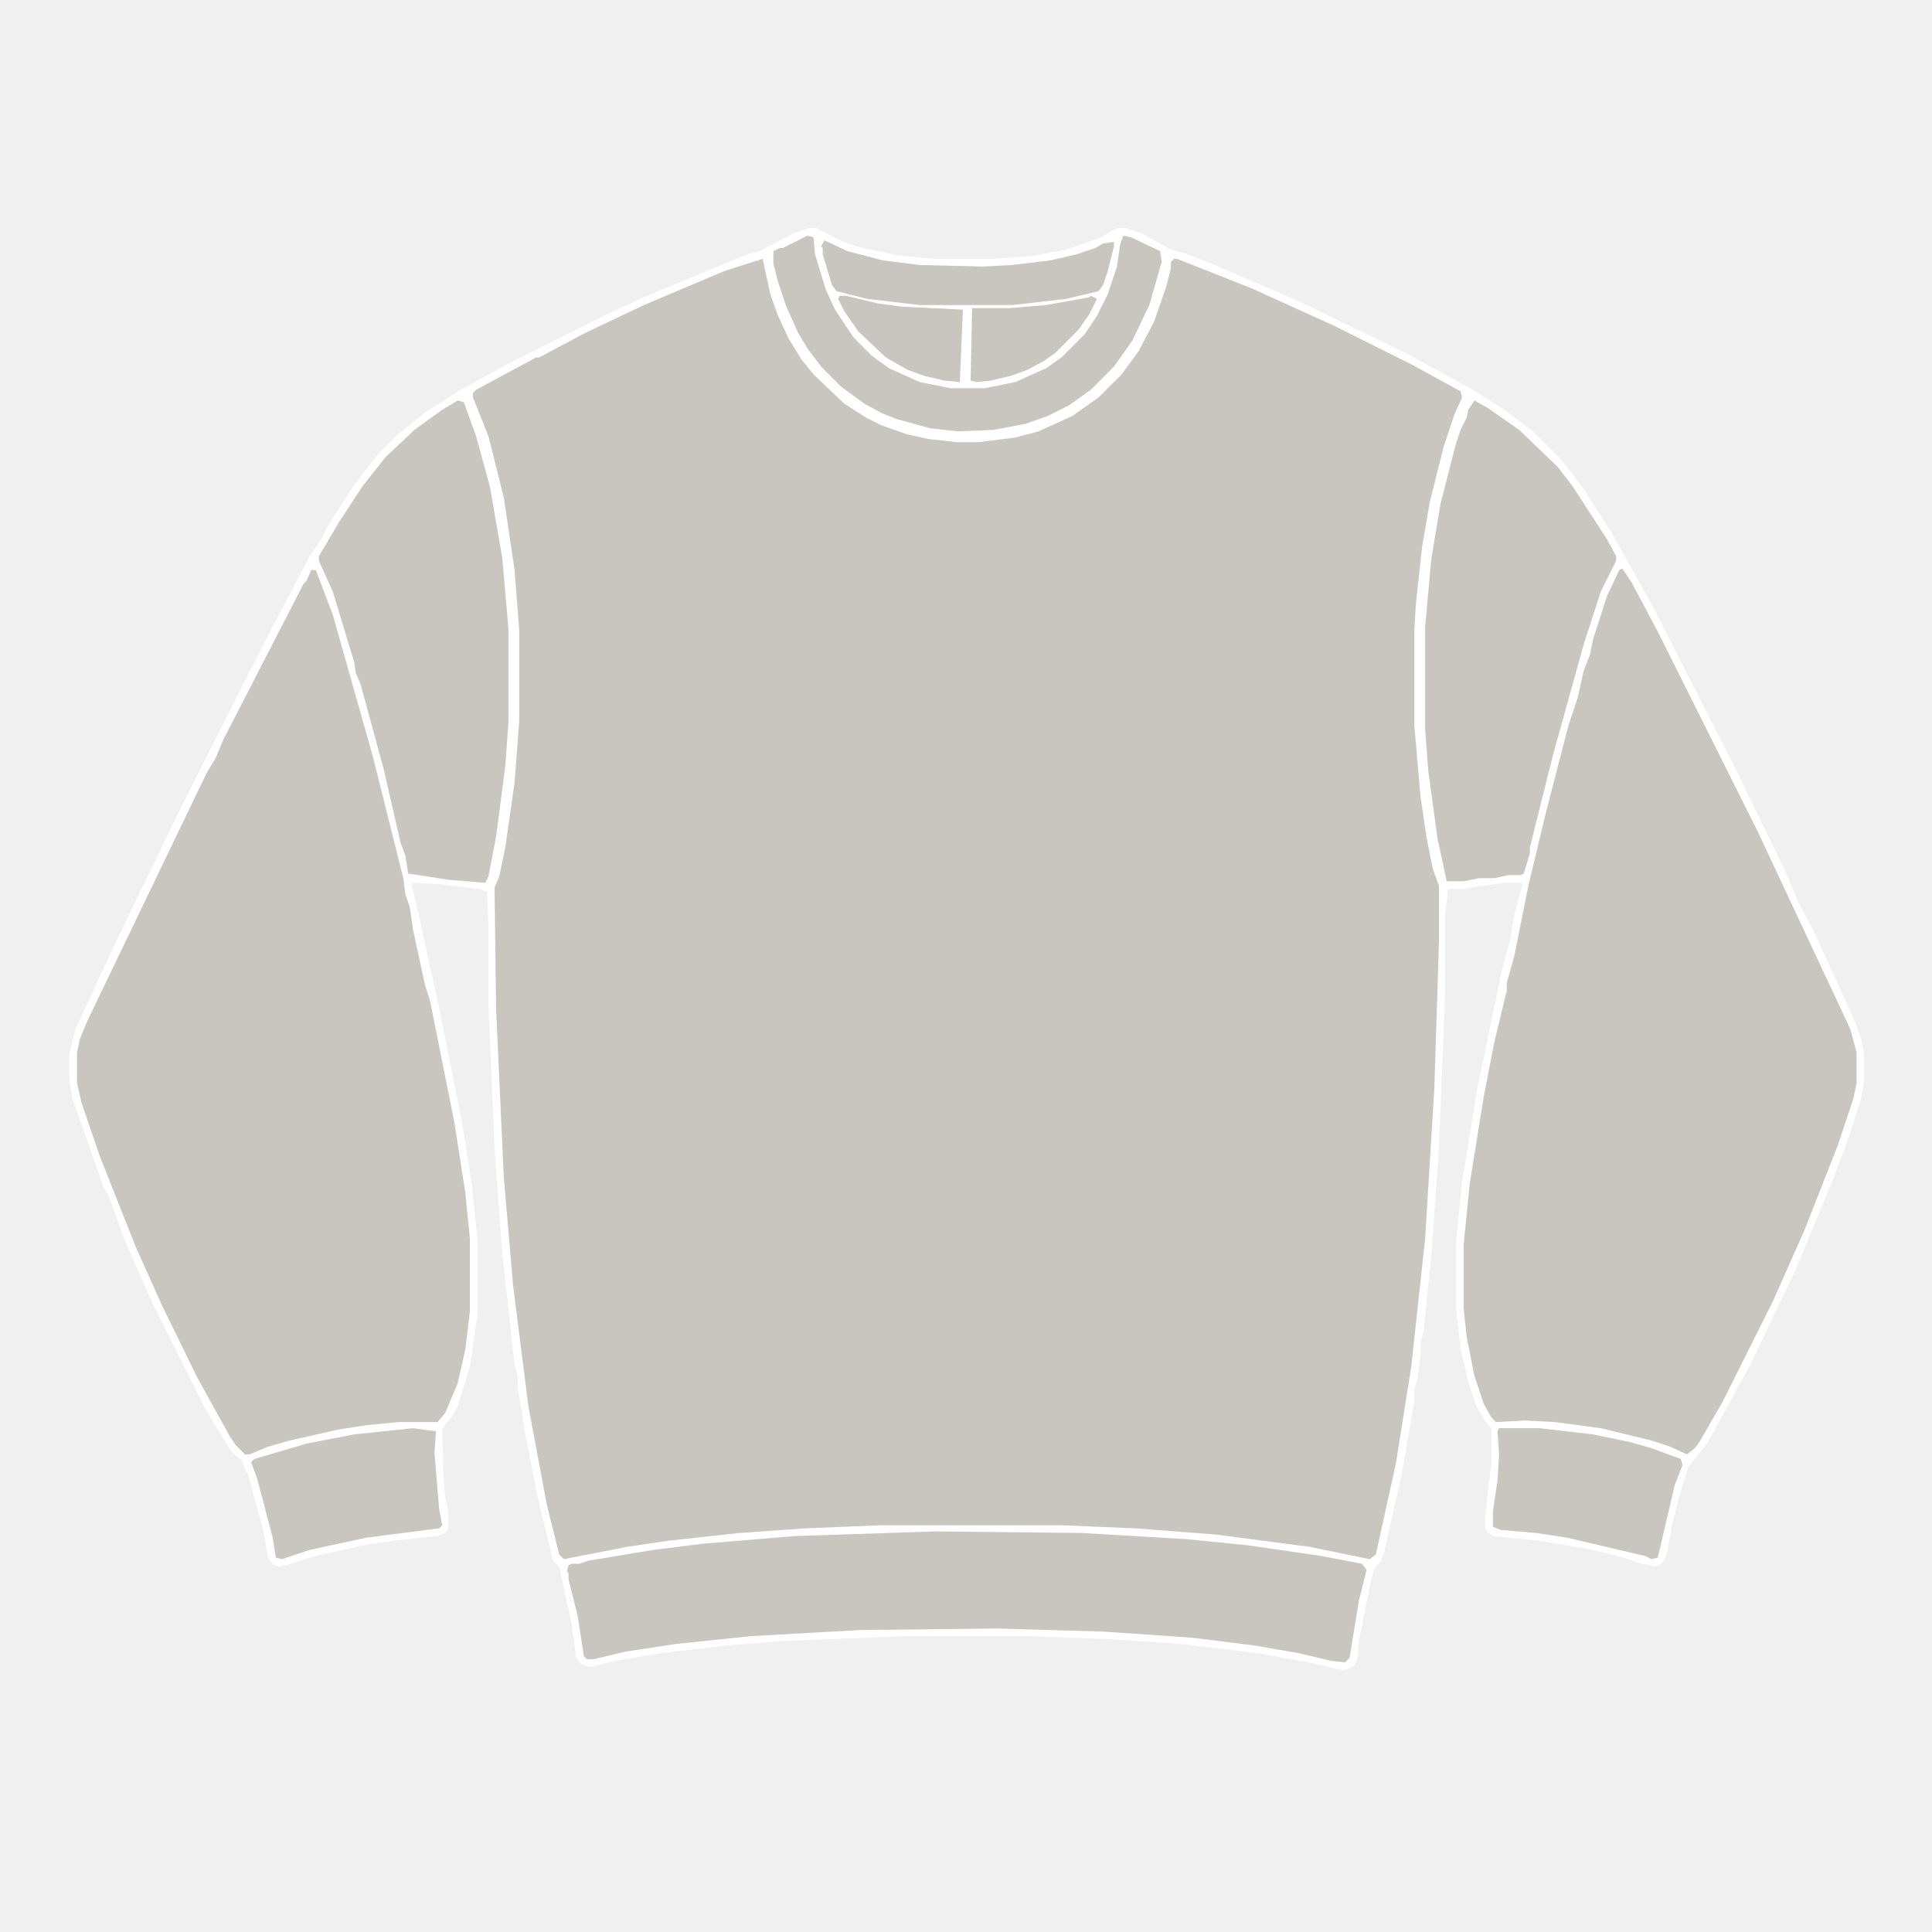
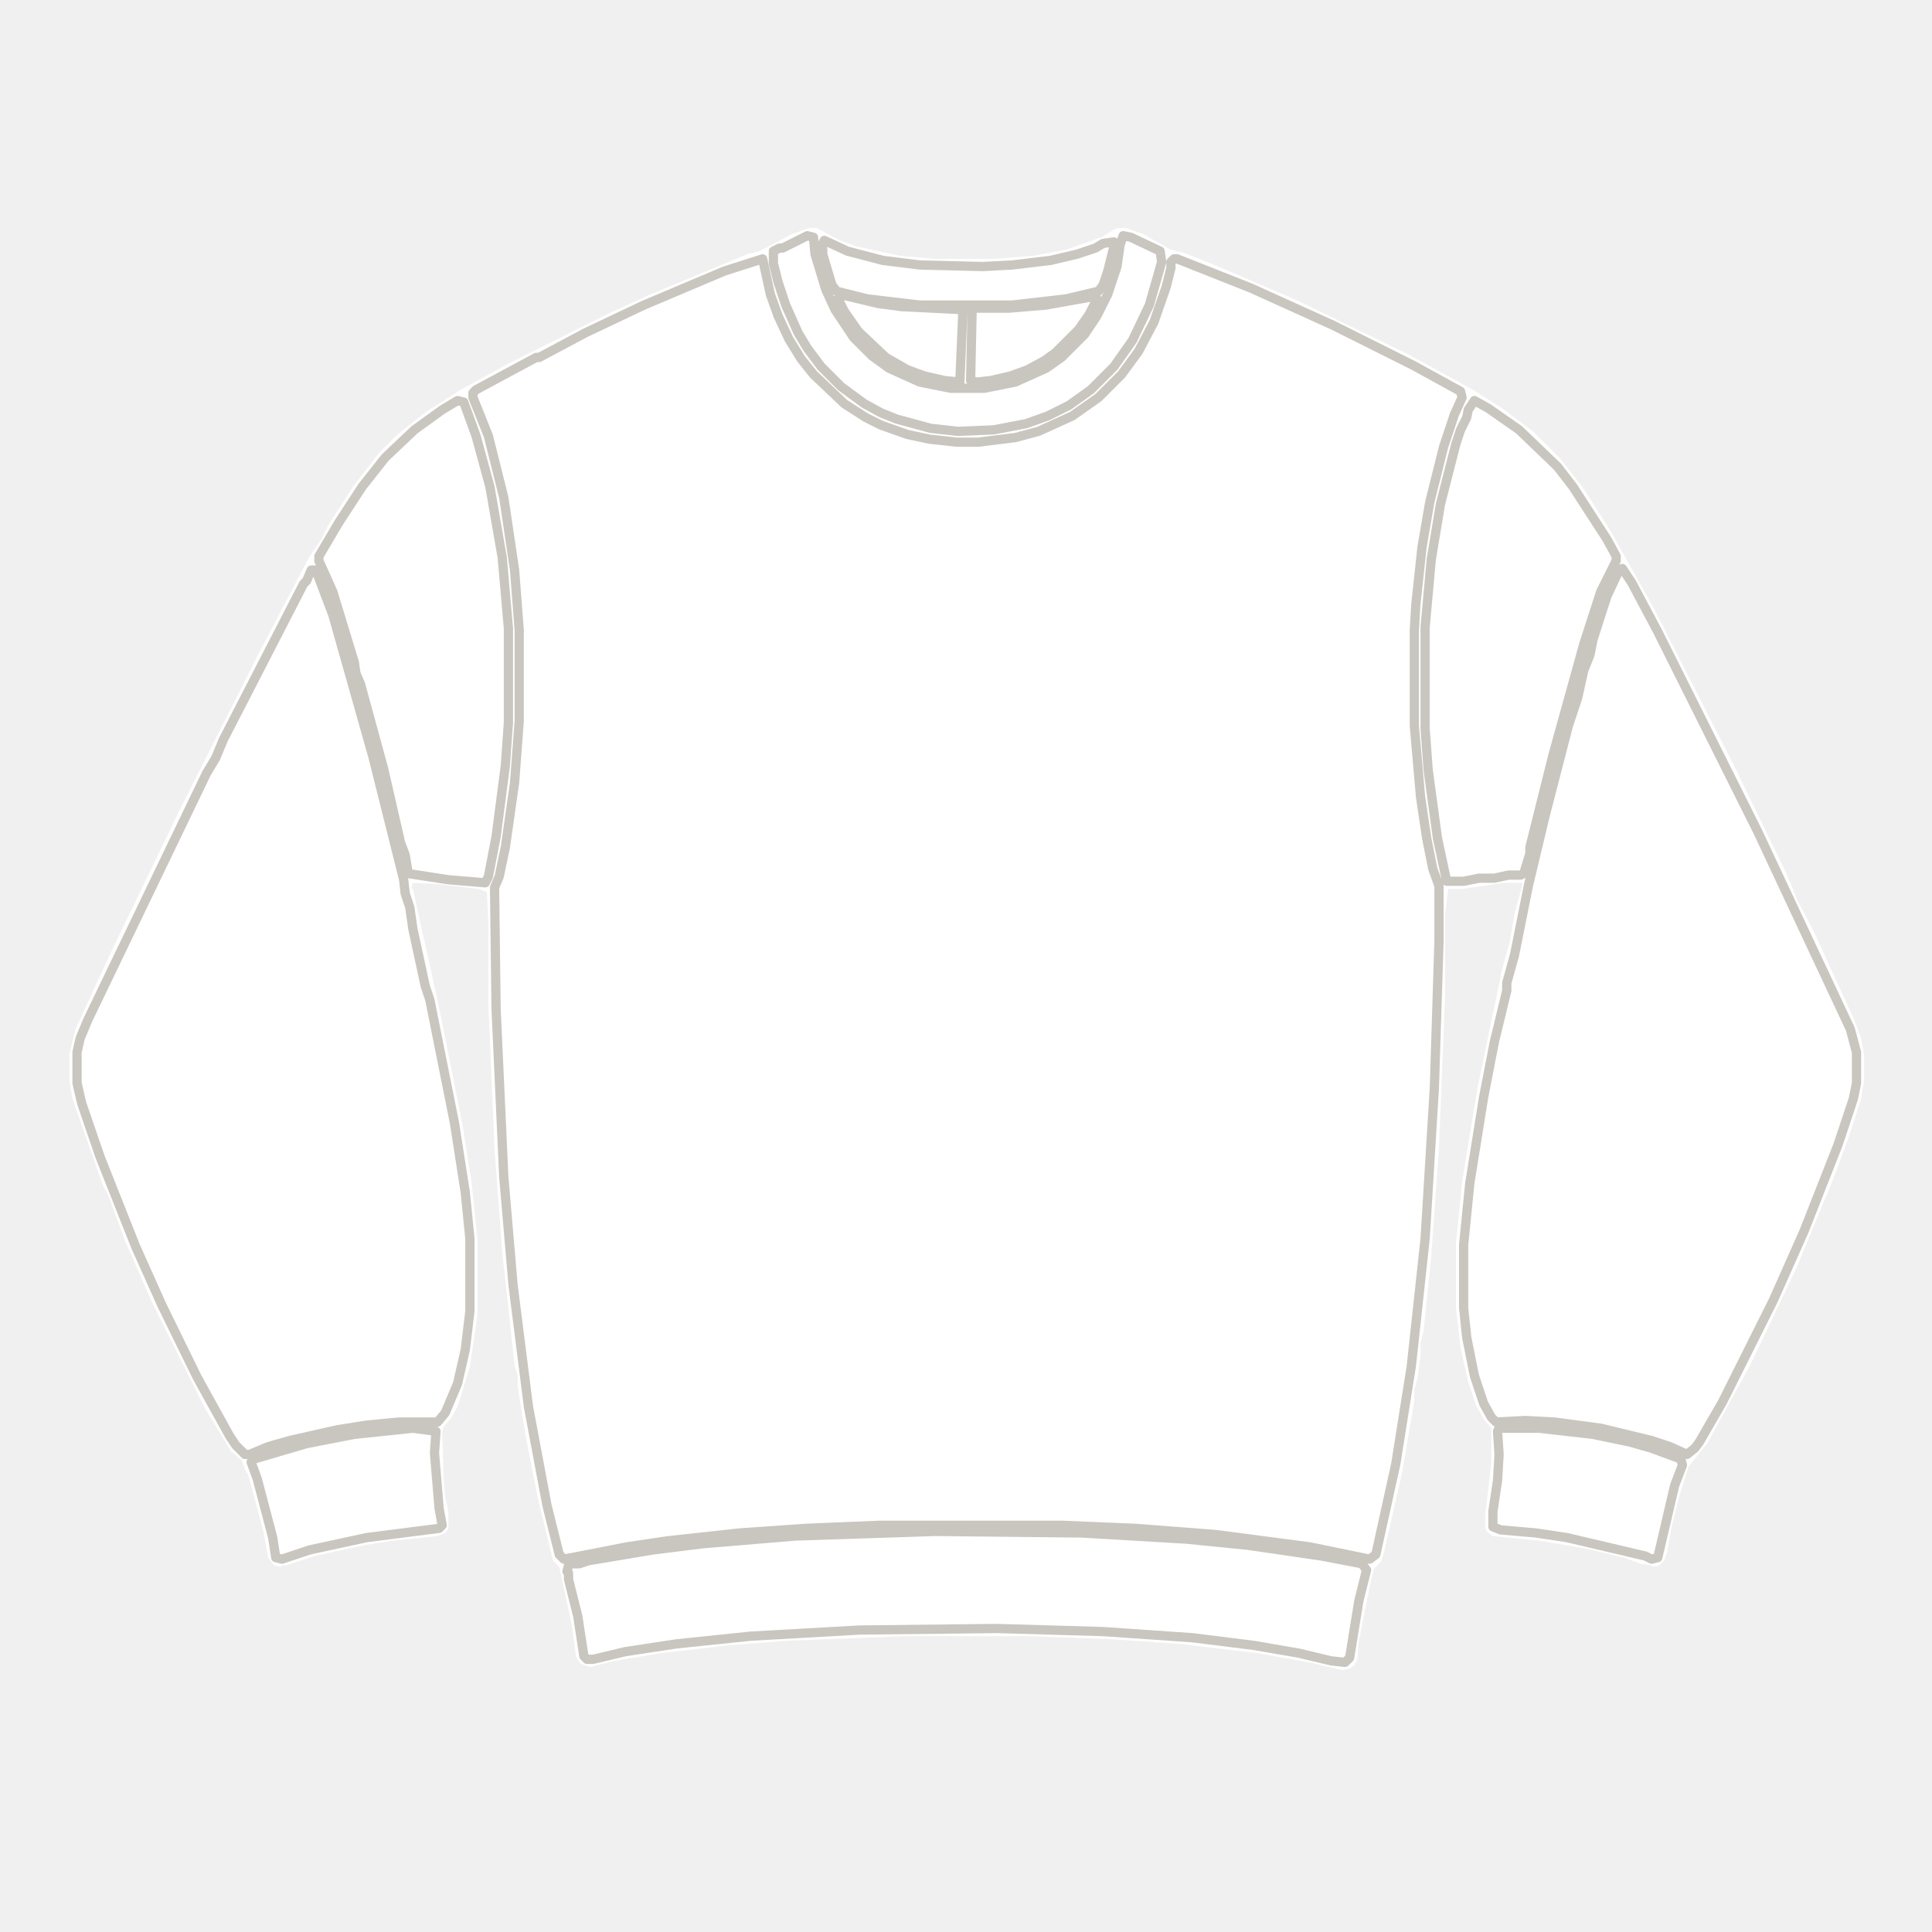
<svg xmlns="http://www.w3.org/2000/svg" width="1254" height="1254" viewBox="0 0 1254 1254">
  <g fill-rule="evenodd">
    <path class="shirt-body" d="M 246.0,294.0 L 229.0,316.0 L 213.0,341.0 L 208.0,351.0 L 201.0,361.0 L 168.0,424.0 L 117.0,525.0 L 73.0,616.0 L 49.0,668.0 L 45.0,684.0 L 45.0,701.0 L 47.0,713.0 L 67.0,770.0 L 70.0,775.0 L 81.0,805.0 L 99.0,846.0 L 133.0,914.0 L 150.0,942.0 L 157.0,948.0 L 159.0,954.0 L 161.0,957.0 L 171.0,994.0 L 174.0,1011.0 L 178.0,1016.0 L 182.0,1017.0 L 183.0,1016.0 L 186.0,1016.0 L 204.0,1010.0 L 236.0,1003.0 L 255.0,1000.0 L 284.0,997.0 L 289.0,995.0 L 291.0,992.0 L 291.0,981.0 L 289.0,972.0 L 288.0,961.0 L 287.0,929.0 L 288.0,926.0 L 293.0,920.0 L 297.0,913.0 L 305.0,887.0 L 310.0,853.0 L 310.0,805.0 L 306.0,767.0 L 300.0,729.0 L 285.0,654.0 L 268.0,577.0 L 267.0,576.0 L 268.0,573.0 L 286.0,574.0 L 311.0,577.0 L 316.0,579.0 L 317.0,600.0 L 317.0,652.0 L 321.0,746.0 L 326.0,813.0 L 334.0,886.0 L 336.0,893.0 L 336.0,900.0 L 341.0,931.0 L 349.0,972.0 L 359.0,1013.0 L 363.0,1017.0 L 371.0,1054.0 L 374.0,1076.0 L 377.0,1080.0 L 383.0,1082.0 L 399.0,1078.0 L 429.0,1073.0 L 472.0,1068.0 L 510.0,1065.0 L 586.0,1062.0 L 669.0,1062.0 L 722.0,1064.0 L 766.0,1067.0 L 816.0,1073.0 L 850.0,1079.0 L 871.0,1084.0 L 876.0,1083.0 L 879.0,1081.0 L 881.0,1077.0 L 882.0,1065.0 L 890.0,1025.0 L 892.0,1018.0 L 896.0,1014.0 L 898.0,1009.0 L 910.0,956.0 L 918.0,909.0 L 918.0,902.0 L 920.0,895.0 L 922.0,880.0 L 922.0,872.0 L 924.0,864.0 L 929.0,815.0 L 934.0,745.0 L 938.0,645.0 L 938.0,593.0 L 940.0,577.0 L 949.0,577.0 L 976.0,573.0 L 988.0,573.0 L 988.0,575.0 L 983.0,593.0 L 980.0,611.0 L 975.0,629.0 L 959.0,706.0 L 949.0,767.0 L 945.0,807.0 L 945.0,848.0 L 948.0,875.0 L 953.0,897.0 L 958.0,912.0 L 963.0,921.0 L 968.0,927.0 L 968.0,950.0 L 964.0,983.0 L 964.0,992.0 L 965.0,994.0 L 969.0,997.0 L 999.0,1000.0 L 1029.0,1005.0 L 1054.0,1011.0 L 1065.0,1015.0 L 1072.0,1016.0 L 1073.0,1017.0 L 1077.0,1016.0 L 1080.0,1013.0 L 1082.0,1008.0 L 1085.0,991.0 L 1090.0,971.0 L 1096.0,952.0 L 1108.0,937.0 L 1136.0,886.0 L 1166.0,823.0 L 1190.0,765.0 L 1200.0,738.0 L 1208.0,713.0 L 1210.0,701.0 L 1210.0,685.0 L 1208.0,674.0 L 1204.0,663.0 L 1177.0,604.0 L 1167.0,585.0 L 1160.0,568.0 L 1126.0,498.0 L 1073.0,394.0 L 1045.0,344.0 L 1027.0,316.0 L 1013.0,298.0 L 995.0,280.0 L 975.0,265.0 L 956.0,253.0 L 914.0,230.0 L 842.0,195.0 L 786.0,171.0 L 768.0,164.0 L 760.0,162.0 L 742.0,152.0 L 731.0,148.0 L 726.0,148.0 L 723.0,149.0 L 715.0,154.0 L 692.0,162.0 L 671.0,166.0 L 646.0,168.0 L 606.0,168.0 L 584.0,166.0 L 556.0,160.0 L 545.0,156.0 L 530.0,148.0 L 525.0,148.0 L 514.0,152.0 L 493.0,163.0 L 485.0,165.0 L 420.0,192.0 L 394.0,204.0 L 330.0,236.0 L 299.0,253.0 L 277.0,267.0 L 258.0,282.0 Z" fill="#ffffff" />
-     <path class="shirt-detail" d="M 368.0,1020.0 L 369.0,1016.0 L 371.0,1015.0 L 376.0,1015.0 L 382.0,1013.0 L 424.0,1006.0 L 456.0,1002.0 L 516.0,997.0 L 607.0,994.0 L 702.0,995.0 L 770.0,999.0 L 810.0,1003.0 L 858.0,1010.0 L 884.0,1015.0 L 887.0,1019.0 L 882.0,1039.0 L 876.0,1076.0 L 873.0,1079.0 L 864.0,1078.0 L 843.0,1073.0 L 814.0,1068.0 L 774.0,1063.0 L 716.0,1059.0 L 647.0,1057.0 L 558.0,1058.0 L 487.0,1062.0 L 439.0,1067.0 L 406.0,1072.0 L 385.0,1077.0 L 381.0,1077.0 L 379.0,1075.0 L 375.0,1049.0 L 369.0,1025.0 L 369.0,1021.0 Z M 973.0,927.0 L 999.0,927.0 L 1034.0,931.0 L 1058.0,936.0 L 1072.0,940.0 L 1091.0,947.0 L 1092.0,951.0 L 1087.0,964.0 L 1076.0,1011.0 L 1072.0,1012.0 L 1068.0,1010.0 L 1017.0,998.0 L 997.0,995.0 L 974.0,993.0 L 969.0,991.0 L 969.0,981.0 L 972.0,961.0 L 973.0,944.0 L 972.0,929.0 Z M 283.0,929.0 L 282.0,943.0 L 285.0,979.0 L 287.0,990.0 L 285.0,992.0 L 238.0,998.0 L 201.0,1006.0 L 183.0,1012.0 L 179.0,1011.0 L 177.0,998.0 L 167.0,960.0 L 163.0,949.0 L 165.0,947.0 L 199.0,937.0 L 230.0,931.0 L 268.0,927.0 Z M 1053.0,369.0 L 1059.0,378.0 L 1076.0,410.0 L 1141.0,540.0 L 1201.0,668.0 L 1205.0,683.0 L 1205.0,703.0 L 1203.0,713.0 L 1193.0,743.0 L 1171.0,799.0 L 1151.0,844.0 L 1118.0,910.0 L 1103.0,936.0 L 1100.0,940.0 L 1095.0,944.0 L 1084.0,939.0 L 1072.0,935.0 L 1039.0,927.0 L 1009.0,923.0 L 990.0,922.0 L 971.0,923.0 L 968.0,920.0 L 963.0,911.0 L 957.0,893.0 L 952.0,868.0 L 950.0,849.0 L 950.0,808.0 L 954.0,768.0 L 963.0,712.0 L 970.0,676.0 L 978.0,643.0 L 978.0,638.0 L 983.0,620.0 L 992.0,575.0 L 1003.0,529.0 L 1018.0,471.0 L 1024.0,453.0 L 1028.0,435.0 L 1032.0,425.0 L 1034.0,415.0 L 1043.0,387.0 L 1051.0,370.0 Z M 205.0,370.0 L 216.0,399.0 L 242.0,491.0 L 262.0,571.0 L 263.0,580.0 L 266.0,589.0 L 268.0,603.0 L 276.0,640.0 L 279.0,649.0 L 295.0,729.0 L 302.0,774.0 L 305.0,804.0 L 305.0,851.0 L 302.0,876.0 L 297.0,898.0 L 289.0,917.0 L 284.0,923.0 L 259.0,923.0 L 238.0,925.0 L 219.0,928.0 L 188.0,935.0 L 174.0,939.0 L 162.0,944.0 L 159.0,944.0 L 153.0,938.0 L 149.0,932.0 L 128.0,894.0 L 105.0,847.0 L 88.0,809.0 L 65.0,751.0 L 53.0,716.0 L 50.0,703.0 L 50.0,683.0 L 52.0,674.0 L 57.0,662.0 L 134.0,502.0 L 140.0,492.0 L 145.0,480.0 L 197.0,379.0 L 199.0,377.0 L 202.0,370.0 Z M 957.0,260.0 L 966.0,265.0 L 986.0,279.0 L 1011.0,303.0 L 1021.0,316.0 L 1043.0,350.0 L 1049.0,361.0 L 1049.0,364.0 L 1039.0,384.0 L 1028.0,418.0 L 1008.0,490.0 L 993.0,550.0 L 993.0,554.0 L 989.0,567.0 L 987.0,568.0 L 979.0,568.0 L 970.0,570.0 L 960.0,570.0 L 950.0,572.0 L 939.0,572.0 L 933.0,544.0 L 927.0,500.0 L 925.0,473.0 L 925.0,407.0 L 929.0,363.0 L 935.0,327.0 L 945.0,288.0 L 948.0,279.0 L 952.0,271.0 L 953.0,266.0 Z M 297.0,260.0 L 301.0,261.0 L 309.0,283.0 L 318.0,316.0 L 326.0,362.0 L 330.0,408.0 L 330.0,469.0 L 328.0,497.0 L 322.0,543.0 L 317.0,569.0 L 315.0,573.0 L 291.0,571.0 L 265.0,567.0 L 263.0,555.0 L 260.0,547.0 L 249.0,499.0 L 234.0,444.0 L 231.0,437.0 L 230.0,430.0 L 216.0,384.0 L 207.0,364.0 L 207.0,361.0 L 220.0,339.0 L 235.0,316.0 L 250.0,297.0 L 269.0,279.0 L 287.0,266.0 Z M 712.0,194.0 L 707.0,204.0 L 700.0,214.0 L 685.0,229.0 L 678.0,234.0 L 667.0,240.0 L 656.0,244.0 L 643.0,247.0 L 634.0,248.0 L 630.0,247.0 L 631.0,200.0 L 655.0,200.0 L 679.0,198.0 L 707.0,193.0 L 708.0,192.0 Z M 545.0,192.0 L 549.0,192.0 L 570.0,197.0 L 585.0,199.0 L 625.0,201.0 L 623.0,248.0 L 613.0,247.0 L 600.0,244.0 L 589.0,240.0 L 575.0,232.0 L 557.0,215.0 L 548.0,202.0 L 544.0,194.0 Z M 309.0,253.0 L 348.0,232.0 L 350.0,232.0 L 380.0,216.0 L 418.0,198.0 L 470.0,176.0 L 495.0,168.0 L 500.0,191.0 L 505.0,205.0 L 512.0,220.0 L 520.0,233.0 L 528.0,243.0 L 548.0,262.0 L 562.0,271.0 L 572.0,276.0 L 589.0,282.0 L 603.0,285.0 L 621.0,287.0 L 635.0,287.0 L 659.0,284.0 L 674.0,280.0 L 696.0,270.0 L 713.0,258.0 L 728.0,243.0 L 739.0,228.0 L 749.0,209.0 L 757.0,186.0 L 760.0,174.0 L 760.0,170.0 L 762.0,168.0 L 764.0,168.0 L 812.0,187.0 L 865.0,211.0 L 917.0,237.0 L 948.0,254.0 L 949.0,258.0 L 944.0,269.0 L 937.0,290.0 L 928.0,326.0 L 923.0,355.0 L 919.0,392.0 L 918.0,409.0 L 918.0,471.0 L 922.0,517.0 L 926.0,544.0 L 930.0,564.0 L 934.0,575.0 L 934.0,611.0 L 931.0,706.0 L 925.0,804.0 L 916.0,887.0 L 906.0,950.0 L 893.0,1009.0 L 889.0,1012.0 L 850.0,1004.0 L 789.0,996.0 L 737.0,992.0 L 689.0,990.0 L 571.0,990.0 L 523.0,992.0 L 480.0,995.0 L 434.0,1000.0 L 407.0,1004.0 L 366.0,1012.0 L 363.0,1009.0 L 355.0,977.0 L 343.0,913.0 L 333.0,834.0 L 327.0,764.0 L 322.0,655.0 L 321.0,576.0 L 324.0,569.0 L 328.0,550.0 L 334.0,508.0 L 337.0,468.0 L 337.0,409.0 L 334.0,370.0 L 327.0,323.0 L 317.0,283.0 L 307.0,258.0 L 307.0,255.0 Z M 533.0,160.0 L 535.0,156.0 L 550.0,163.0 L 573.0,169.0 L 597.0,172.0 L 638.0,173.0 L 657.0,172.0 L 682.0,169.0 L 699.0,165.0 L 711.0,161.0 L 716.0,158.0 L 723.0,157.0 L 723.0,160.0 L 719.0,176.0 L 716.0,185.0 L 713.0,189.0 L 692.0,194.0 L 657.0,198.0 L 597.0,198.0 L 563.0,194.0 L 543.0,189.0 L 540.0,185.0 L 534.0,165.0 L 534.0,161.0 Z M 502.0,163.0 L 506.0,161.0 L 508.0,161.0 L 524.0,153.0 L 528.0,154.0 L 529.0,165.0 L 536.0,188.0 L 542.0,201.0 L 554.0,219.0 L 566.0,231.0 L 577.0,239.0 L 597.0,248.0 L 617.0,252.0 L 639.0,252.0 L 659.0,248.0 L 679.0,239.0 L 689.0,232.0 L 704.0,217.0 L 712.0,205.0 L 719.0,191.0 L 725.0,173.0 L 727.0,159.0 L 729.0,153.0 L 734.0,154.0 L 753.0,163.0 L 754.0,170.0 L 746.0,198.0 L 735.0,221.0 L 723.0,238.0 L 708.0,253.0 L 694.0,263.0 L 680.0,270.0 L 666.0,275.0 L 645.0,279.0 L 622.0,280.0 L 604.0,278.0 L 582.0,272.0 L 572.0,268.0 L 561.0,262.0 L 546.0,251.0 L 533.0,238.0 L 524.0,226.0 L 518.0,216.0 L 510.0,198.0 L 505.0,183.0 L 502.0,171.0 Z" fill="#c9c6bf" />
+     <path class="shirt-outline" d="M 368.0,1020.0 L 369.0,1016.0 L 371.0,1015.0 L 376.0,1015.0 L 382.0,1013.0 L 424.0,1006.0 L 456.0,1002.0 L 516.0,997.0 L 607.0,994.0 L 702.0,995.0 L 770.0,999.0 L 810.0,1003.0 L 858.0,1010.0 L 884.0,1015.0 L 887.0,1019.0 L 882.0,1039.0 L 876.0,1076.0 L 873.0,1079.0 L 864.0,1078.0 L 843.0,1073.0 L 814.0,1068.0 L 774.0,1063.0 L 716.0,1059.0 L 647.0,1057.0 L 558.0,1058.0 L 487.0,1062.0 L 439.0,1067.0 L 406.0,1072.0 L 385.0,1077.0 L 381.0,1077.0 L 379.0,1075.0 L 375.0,1049.0 L 369.0,1025.0 L 369.0,1021.0 Z M 973.0,927.0 L 999.0,927.0 L 1034.0,931.0 L 1058.0,936.0 L 1072.0,940.0 L 1091.0,947.0 L 1092.0,951.0 L 1087.0,964.0 L 1076.0,1011.0 L 1072.0,1012.0 L 1068.0,1010.0 L 1017.0,998.0 L 997.0,995.0 L 974.0,993.0 L 969.0,991.0 L 969.0,981.0 L 972.0,961.0 L 973.0,944.0 L 972.0,929.0 Z M 283.0,929.0 L 282.0,943.0 L 285.0,979.0 L 287.0,990.0 L 285.0,992.0 L 238.0,998.0 L 201.0,1006.0 L 183.0,1012.0 L 179.0,1011.0 L 177.0,998.0 L 167.0,960.0 L 163.0,949.0 L 165.0,947.0 L 199.0,937.0 L 230.0,931.0 L 268.0,927.0 Z M 1053.0,369.0 L 1059.0,378.0 L 1076.0,410.0 L 1141.0,540.0 L 1201.0,668.0 L 1205.0,683.0 L 1205.0,703.0 L 1203.0,713.0 L 1193.0,743.0 L 1171.0,799.0 L 1151.0,844.0 L 1118.0,910.0 L 1103.0,936.0 L 1100.0,940.0 L 1095.0,944.0 L 1084.0,939.0 L 1072.0,935.0 L 1039.0,927.0 L 1009.0,923.0 L 990.0,922.0 L 971.0,923.0 L 968.0,920.0 L 963.0,911.0 L 957.0,893.0 L 952.0,868.0 L 950.0,849.0 L 950.0,808.0 L 954.0,768.0 L 963.0,712.0 L 970.0,676.0 L 978.0,643.0 L 978.0,638.0 L 983.0,620.0 L 992.0,575.0 L 1003.0,529.0 L 1018.0,471.0 L 1024.0,453.0 L 1028.0,435.0 L 1032.0,425.0 L 1034.0,415.0 L 1043.0,387.0 L 1051.0,370.0 Z M 205.0,370.0 L 216.0,399.0 L 242.0,491.0 L 262.0,571.0 L 263.0,580.0 L 266.0,589.0 L 268.0,603.0 L 276.0,640.0 L 279.0,649.0 L 295.0,729.0 L 302.0,774.0 L 305.0,804.0 L 305.0,851.0 L 302.0,876.0 L 297.0,898.0 L 289.0,917.0 L 284.0,923.0 L 259.0,923.0 L 238.0,925.0 L 219.0,928.0 L 188.0,935.0 L 174.0,939.0 L 162.0,944.0 L 159.0,944.0 L 153.0,938.0 L 149.0,932.0 L 128.0,894.0 L 105.0,847.0 L 88.0,809.0 L 65.0,751.0 L 53.0,716.0 L 50.0,703.0 L 50.0,683.0 L 52.0,674.0 L 57.0,662.0 L 134.0,502.0 L 140.0,492.0 L 145.0,480.0 L 197.0,379.0 L 199.0,377.0 L 202.0,370.0 Z M 957.0,260.0 L 966.0,265.0 L 986.0,279.0 L 1011.0,303.0 L 1021.0,316.0 L 1043.0,350.0 L 1049.0,361.0 L 1049.0,364.0 L 1039.0,384.0 L 1028.0,418.0 L 1008.0,490.0 L 993.0,550.0 L 993.0,554.0 L 989.0,567.0 L 987.0,568.0 L 979.0,568.0 L 970.0,570.0 L 960.0,570.0 L 950.0,572.0 L 939.0,572.0 L 933.0,544.0 L 927.0,500.0 L 925.0,473.0 L 925.0,407.0 L 929.0,363.0 L 935.0,327.0 L 945.0,288.0 L 948.0,279.0 L 952.0,271.0 L 953.0,266.0 Z M 297.0,260.0 L 301.0,261.0 L 309.0,283.0 L 318.0,316.0 L 326.0,362.0 L 330.0,408.0 L 330.0,469.0 L 328.0,497.0 L 322.0,543.0 L 317.0,569.0 L 315.0,573.0 L 291.0,571.0 L 265.0,567.0 L 263.0,555.0 L 260.0,547.0 L 249.0,499.0 L 234.0,444.0 L 231.0,437.0 L 230.0,430.0 L 216.0,384.0 L 207.0,364.0 L 207.0,361.0 L 220.0,339.0 L 235.0,316.0 L 250.0,297.0 L 269.0,279.0 L 287.0,266.0 Z M 712.0,194.0 L 707.0,204.0 L 700.0,214.0 L 685.0,229.0 L 678.0,234.0 L 667.0,240.0 L 656.0,244.0 L 643.0,247.0 L 634.0,248.0 L 630.0,247.0 L 631.0,200.0 L 655.0,200.0 L 679.0,198.0 L 707.0,193.0 L 708.0,192.0 Z M 545.0,192.0 L 549.0,192.0 L 570.0,197.0 L 585.0,199.0 L 625.0,201.0 L 623.0,248.0 L 613.0,247.0 L 600.0,244.0 L 589.0,240.0 L 575.0,232.0 L 557.0,215.0 L 548.0,202.0 L 544.0,194.0 Z M 309.0,253.0 L 348.0,232.0 L 350.0,232.0 L 380.0,216.0 L 418.0,198.0 L 470.0,176.0 L 495.0,168.0 L 500.0,191.0 L 505.0,205.0 L 512.0,220.0 L 520.0,233.0 L 528.0,243.0 L 548.0,262.0 L 562.0,271.0 L 572.0,276.0 L 589.0,282.0 L 603.0,285.0 L 621.0,287.0 L 635.0,287.0 L 659.0,284.0 L 674.0,280.0 L 696.0,270.0 L 713.0,258.0 L 728.0,243.0 L 739.0,228.0 L 749.0,209.0 L 757.0,186.0 L 760.0,174.0 L 760.0,170.0 L 762.0,168.0 L 764.0,168.0 L 812.0,187.0 L 865.0,211.0 L 917.0,237.0 L 948.0,254.0 L 949.0,258.0 L 944.0,269.0 L 937.0,290.0 L 928.0,326.0 L 923.0,355.0 L 919.0,392.0 L 918.0,409.0 L 918.0,471.0 L 922.0,517.0 L 926.0,544.0 L 930.0,564.0 L 934.0,575.0 L 934.0,611.0 L 931.0,706.0 L 925.0,804.0 L 916.0,887.0 L 906.0,950.0 L 893.0,1009.0 L 889.0,1012.0 L 850.0,1004.0 L 789.0,996.0 L 737.0,992.0 L 689.0,990.0 L 571.0,990.0 L 523.0,992.0 L 480.0,995.0 L 434.0,1000.0 L 407.0,1004.0 L 366.0,1012.0 L 363.0,1009.0 L 355.0,977.0 L 343.0,913.0 L 333.0,834.0 L 327.0,764.0 L 322.0,655.0 L 321.0,576.0 L 324.0,569.0 L 328.0,550.0 L 334.0,508.0 L 337.0,468.0 L 337.0,409.0 L 334.0,370.0 L 327.0,323.0 L 317.0,283.0 L 307.0,258.0 L 307.0,255.0 Z M 533.0,160.0 L 535.0,156.0 L 550.0,163.0 L 573.0,169.0 L 597.0,172.0 L 638.0,173.0 L 657.0,172.0 L 682.0,169.0 L 699.0,165.0 L 711.0,161.0 L 716.0,158.0 L 723.0,157.0 L 723.0,160.0 L 719.0,176.0 L 716.0,185.0 L 713.0,189.0 L 692.0,194.0 L 657.0,198.0 L 597.0,198.0 L 563.0,194.0 L 543.0,189.0 L 540.0,185.0 L 534.0,165.0 L 534.0,161.0 Z M 502.0,163.0 L 506.0,161.0 L 508.0,161.0 L 524.0,153.0 L 528.0,154.0 L 529.0,165.0 L 536.0,188.0 L 542.0,201.0 L 554.0,219.0 L 566.0,231.0 L 577.0,239.0 L 597.0,248.0 L 617.0,252.0 L 639.0,252.0 L 659.0,248.0 L 679.0,239.0 L 689.0,232.0 L 704.0,217.0 L 712.0,205.0 L 719.0,191.0 L 725.0,173.0 L 727.0,159.0 L 729.0,153.0 L 734.0,154.0 L 753.0,163.0 L 754.0,170.0 L 746.0,198.0 L 735.0,221.0 L 723.0,238.0 L 708.0,253.0 L 694.0,263.0 L 680.0,270.0 L 666.0,275.0 L 645.0,279.0 L 622.0,280.0 L 604.0,278.0 L 582.0,272.0 L 572.0,268.0 L 561.0,262.0 L 546.0,251.0 L 533.0,238.0 L 524.0,226.0 L 518.0,216.0 L 510.0,198.0 L 505.0,183.0 L 502.0,171.0 Z" fill="none" stroke="#c9c6bf" stroke-width="6" stroke-linejoin="round" stroke-linecap="round" />
  </g>
</svg>
